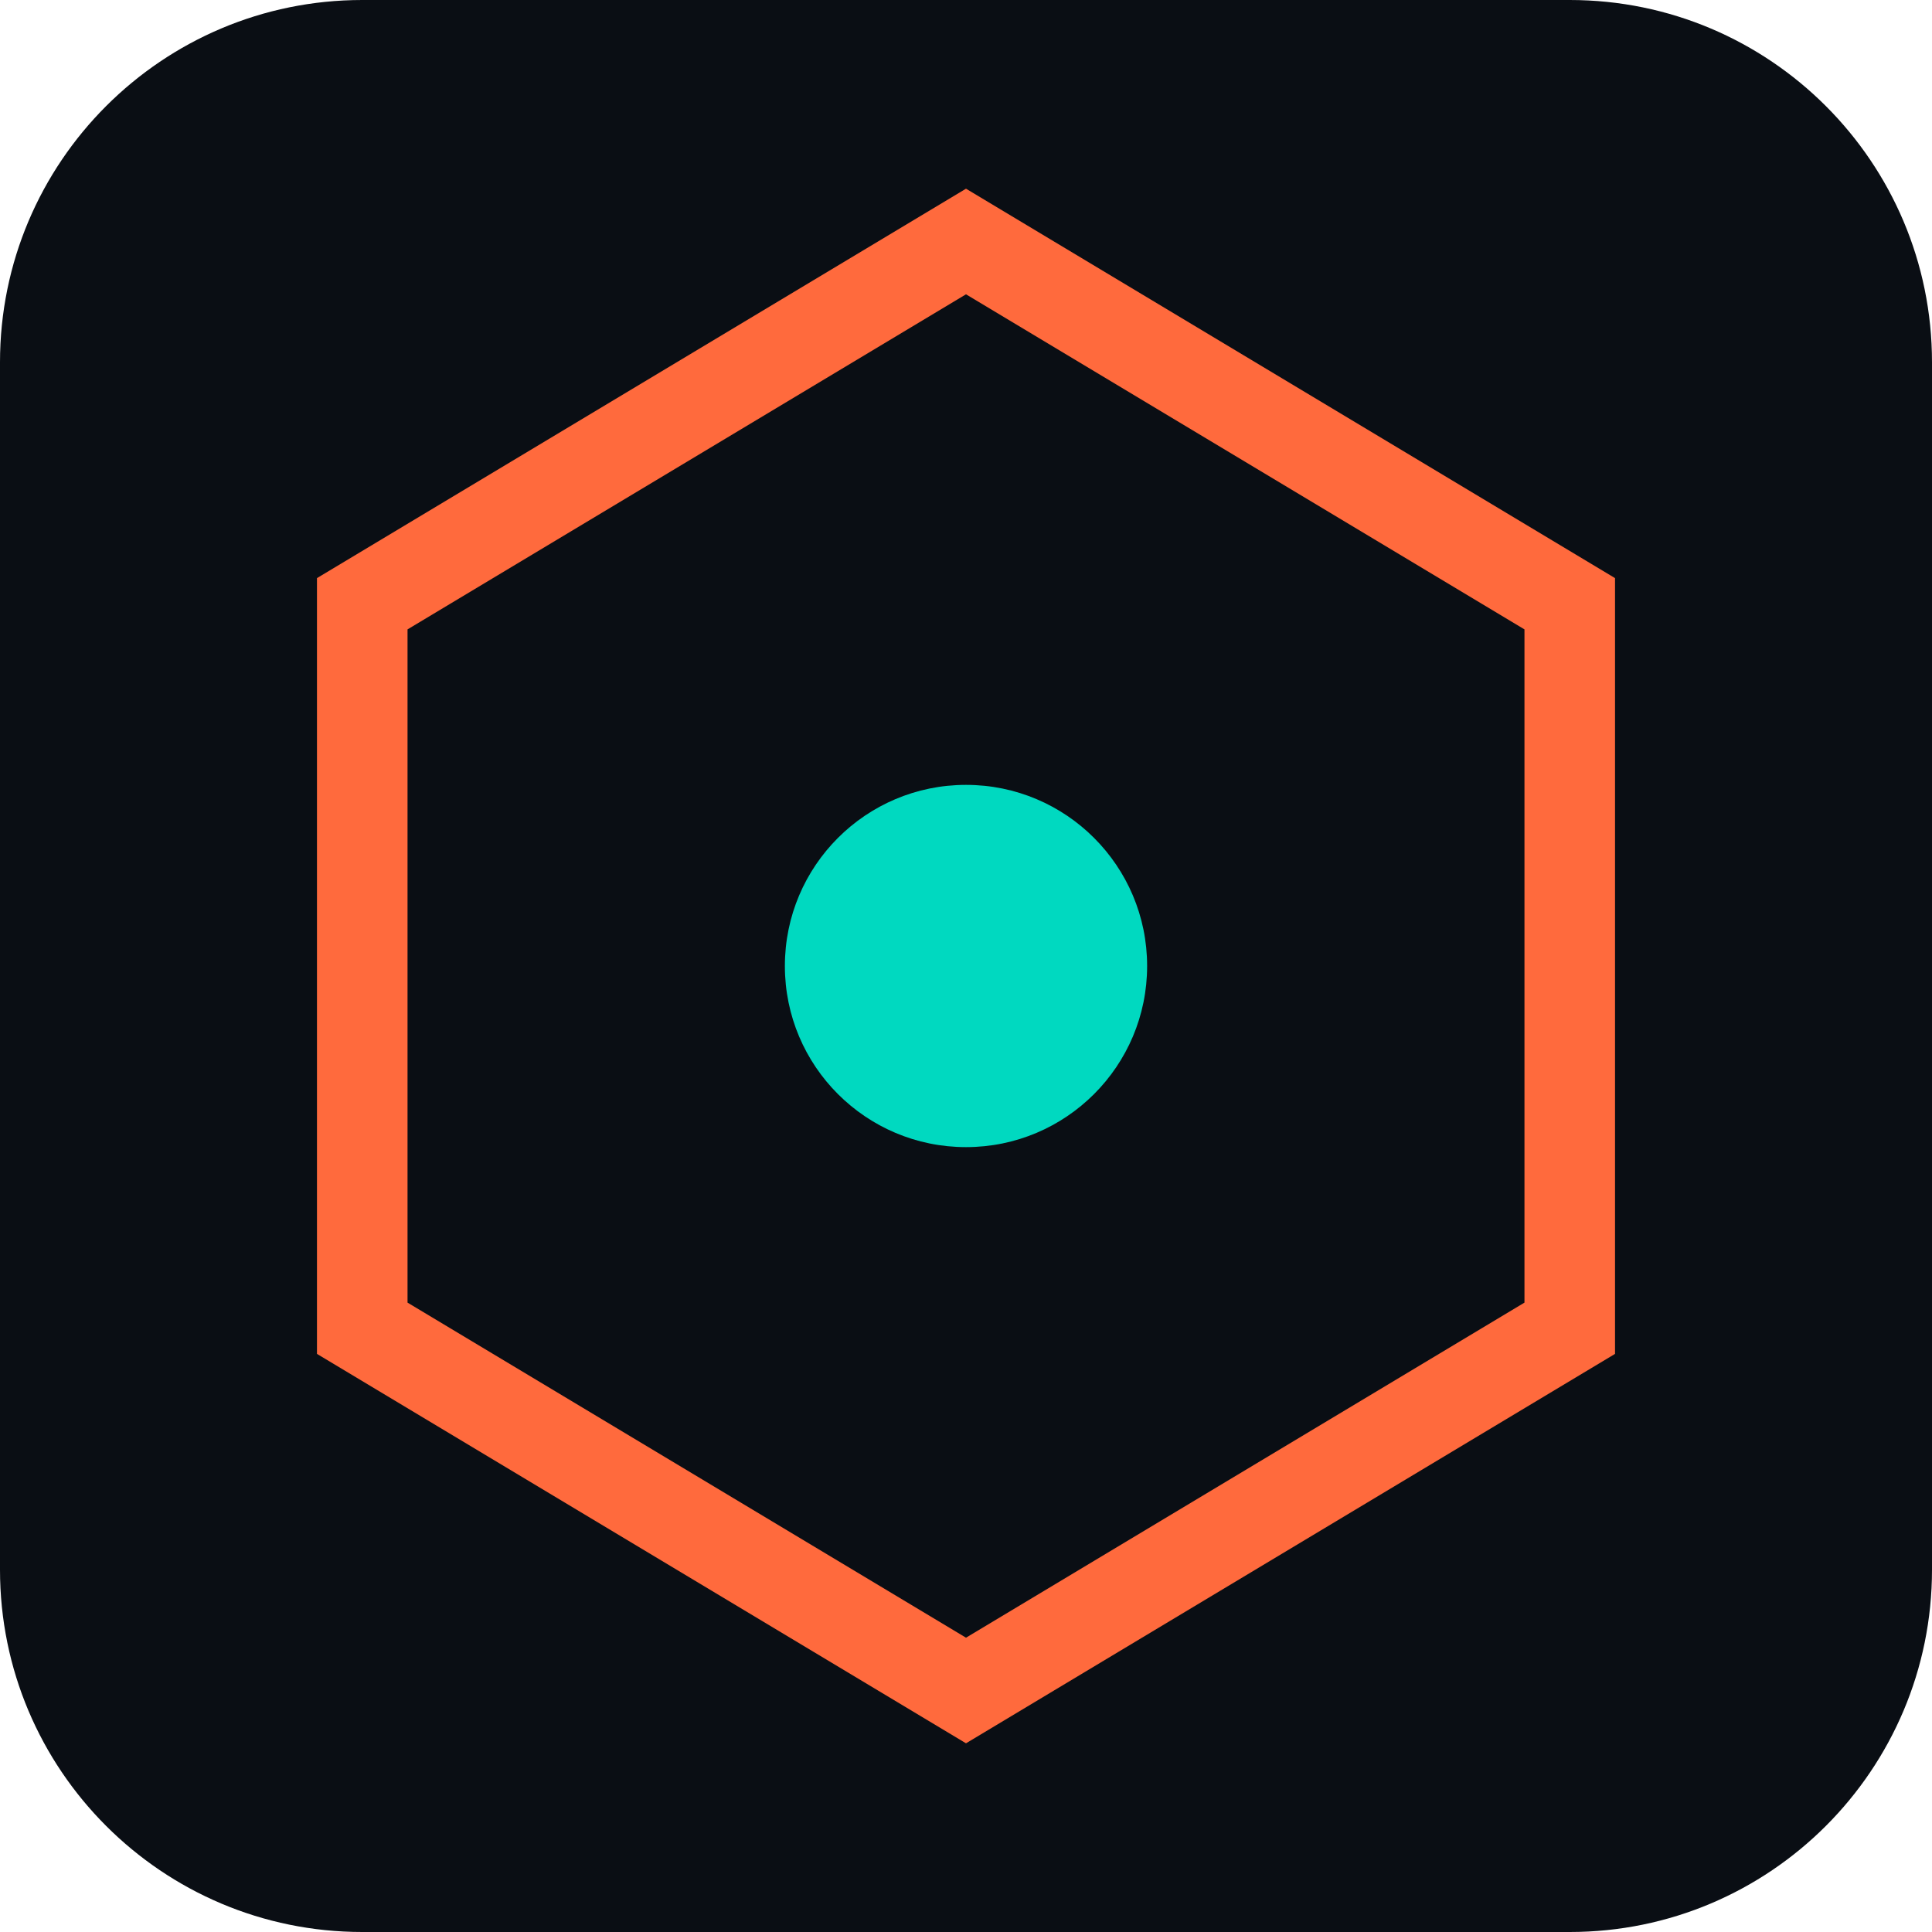
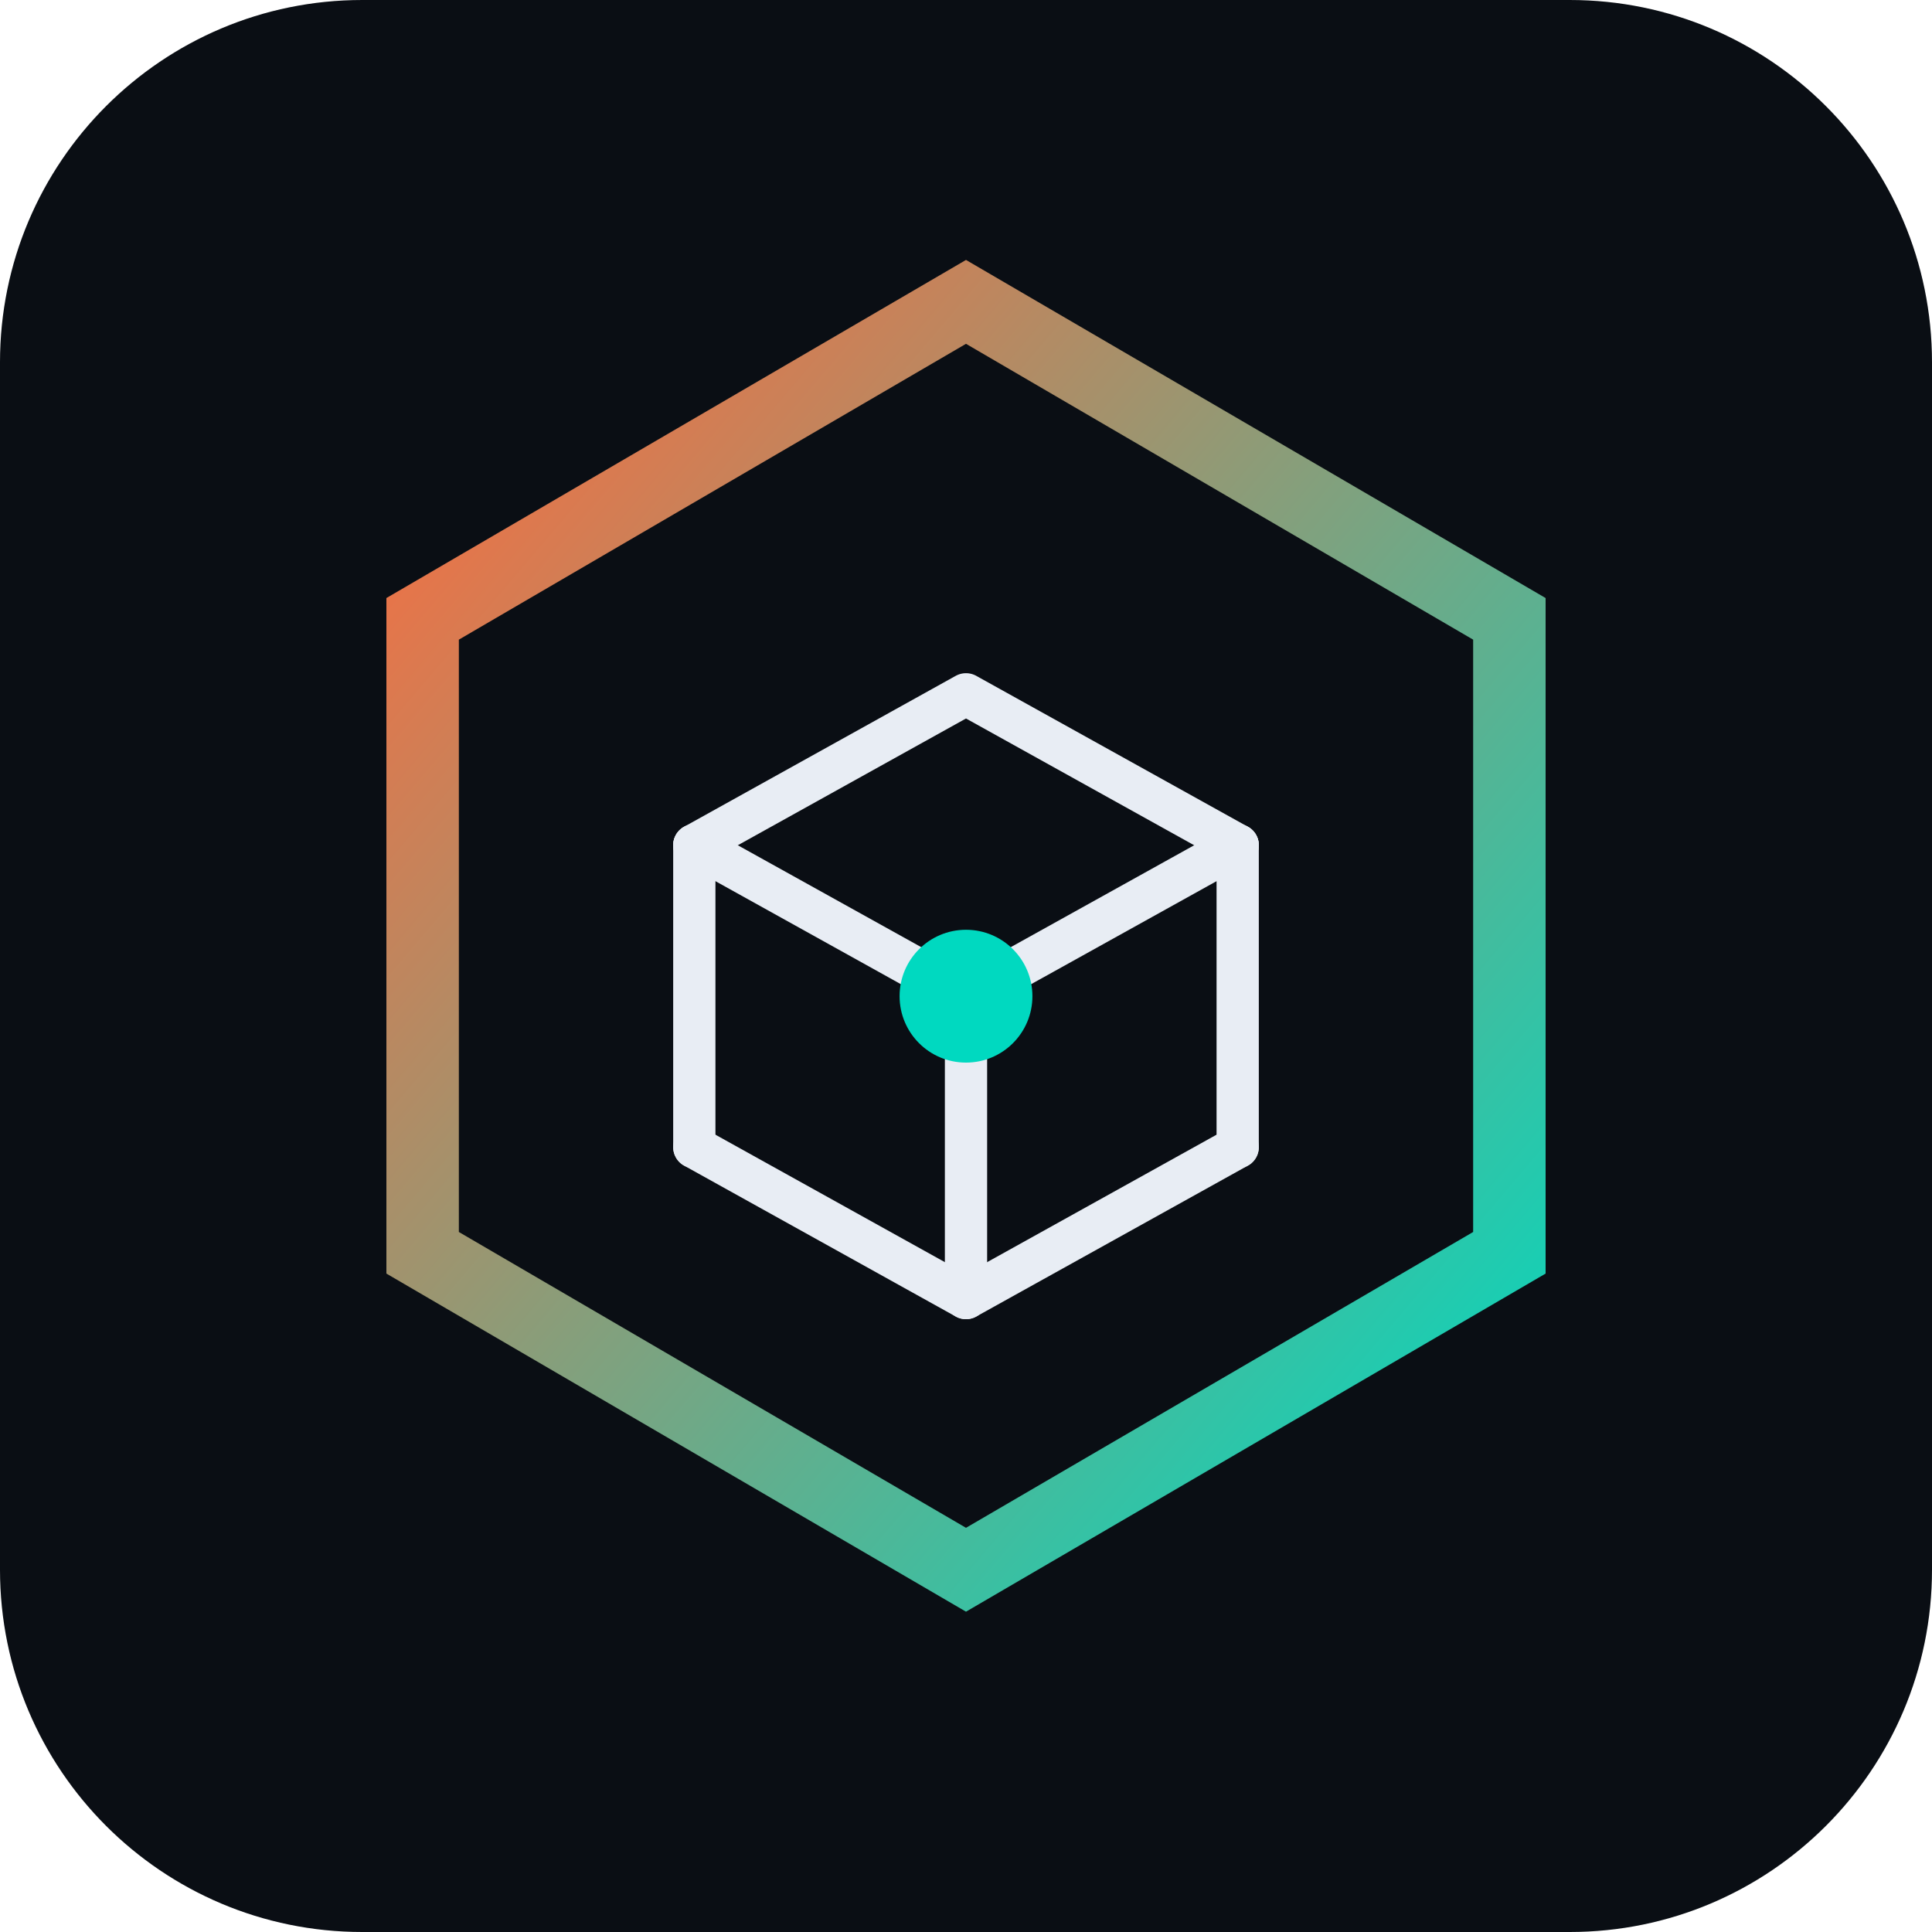
<svg xmlns="http://www.w3.org/2000/svg" viewBox="0 0 64 64">
+   <defs>
+     <linearGradient id="favGrad" x1="0%" y1="0%" x2="100%" y2="100%">
+       <stop offset="0%" stop-color="#ff6a3d" />
+       <stop offset="100%" stop-color="#00d9c0" />
+     </linearGradient>
+   </defs>
  <rect width="64" height="64" rx="12" fill="#0a0e14" />
-   <polygon points="32,8 52,20 52,44 32,56 12,44 12,20" fill="none" stroke="#ff6a3d" stroke-width="3" />
-   <circle cx="32" cy="32" r="6" fill="#00d9c0" />
+   <polygon points="32,10 50,20.5 50,41.5 32,52 14,41.5 14,20.5" fill="none" stroke="url(#favGrad)" stroke-width="2.4" />
+   <g fill="none" stroke="#e8edf4" stroke-width="1.4" stroke-linecap="round">
+     <path d="M32,23 L23,28 M32,23 L41,28" />
+     <path d="M23,28 L32,33 M41,28 L32,33" />
+     <path d="M23,28 L23,38 M41,28 L41,38" />
+     <path d="M32,33 L32,43" />
+     <path d="M23,38 L32,43 M41,38 L32,43" />
+   </g>
+   <circle cx="32" cy="33" r="2.2" fill="#00d9c0" />
</svg>
